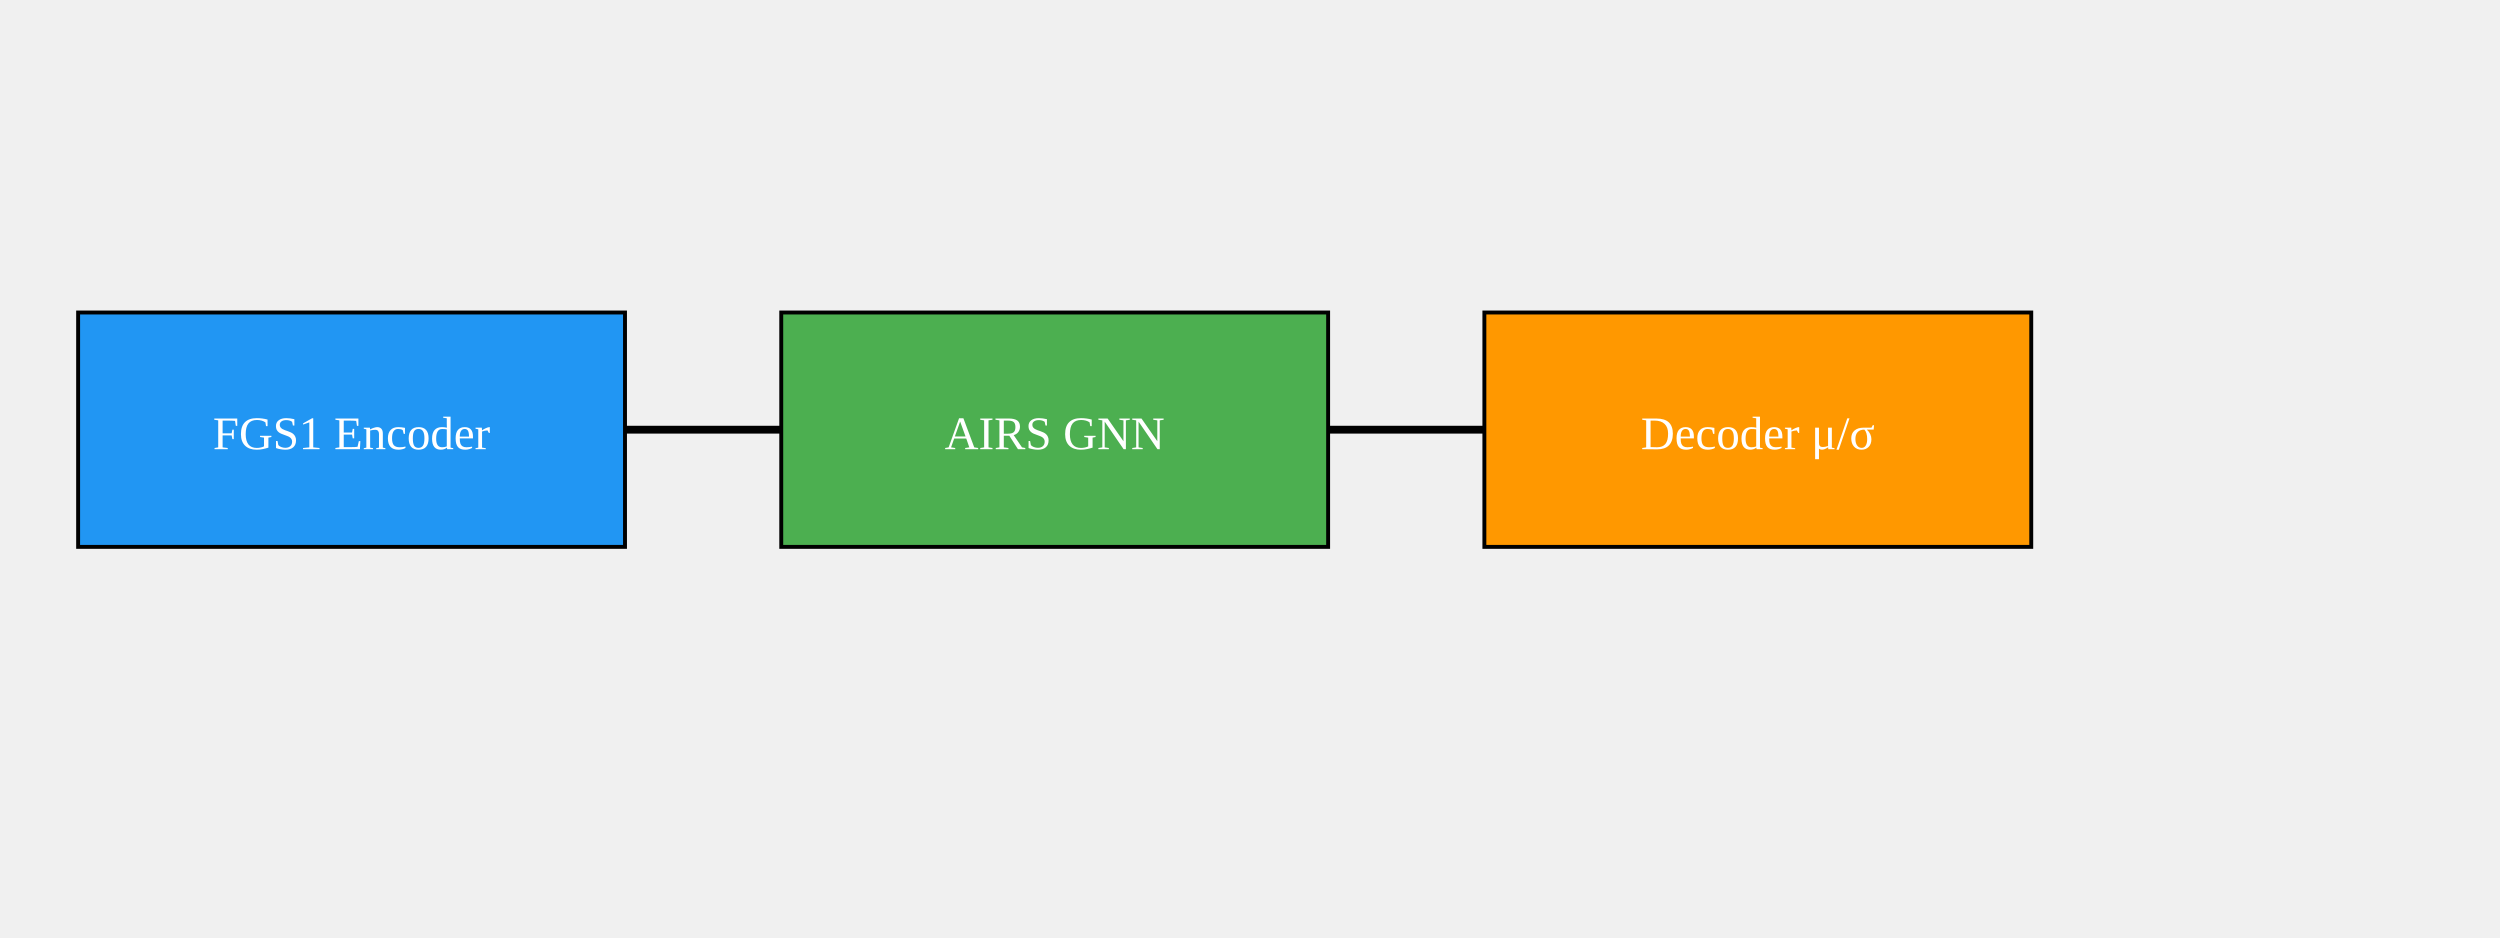
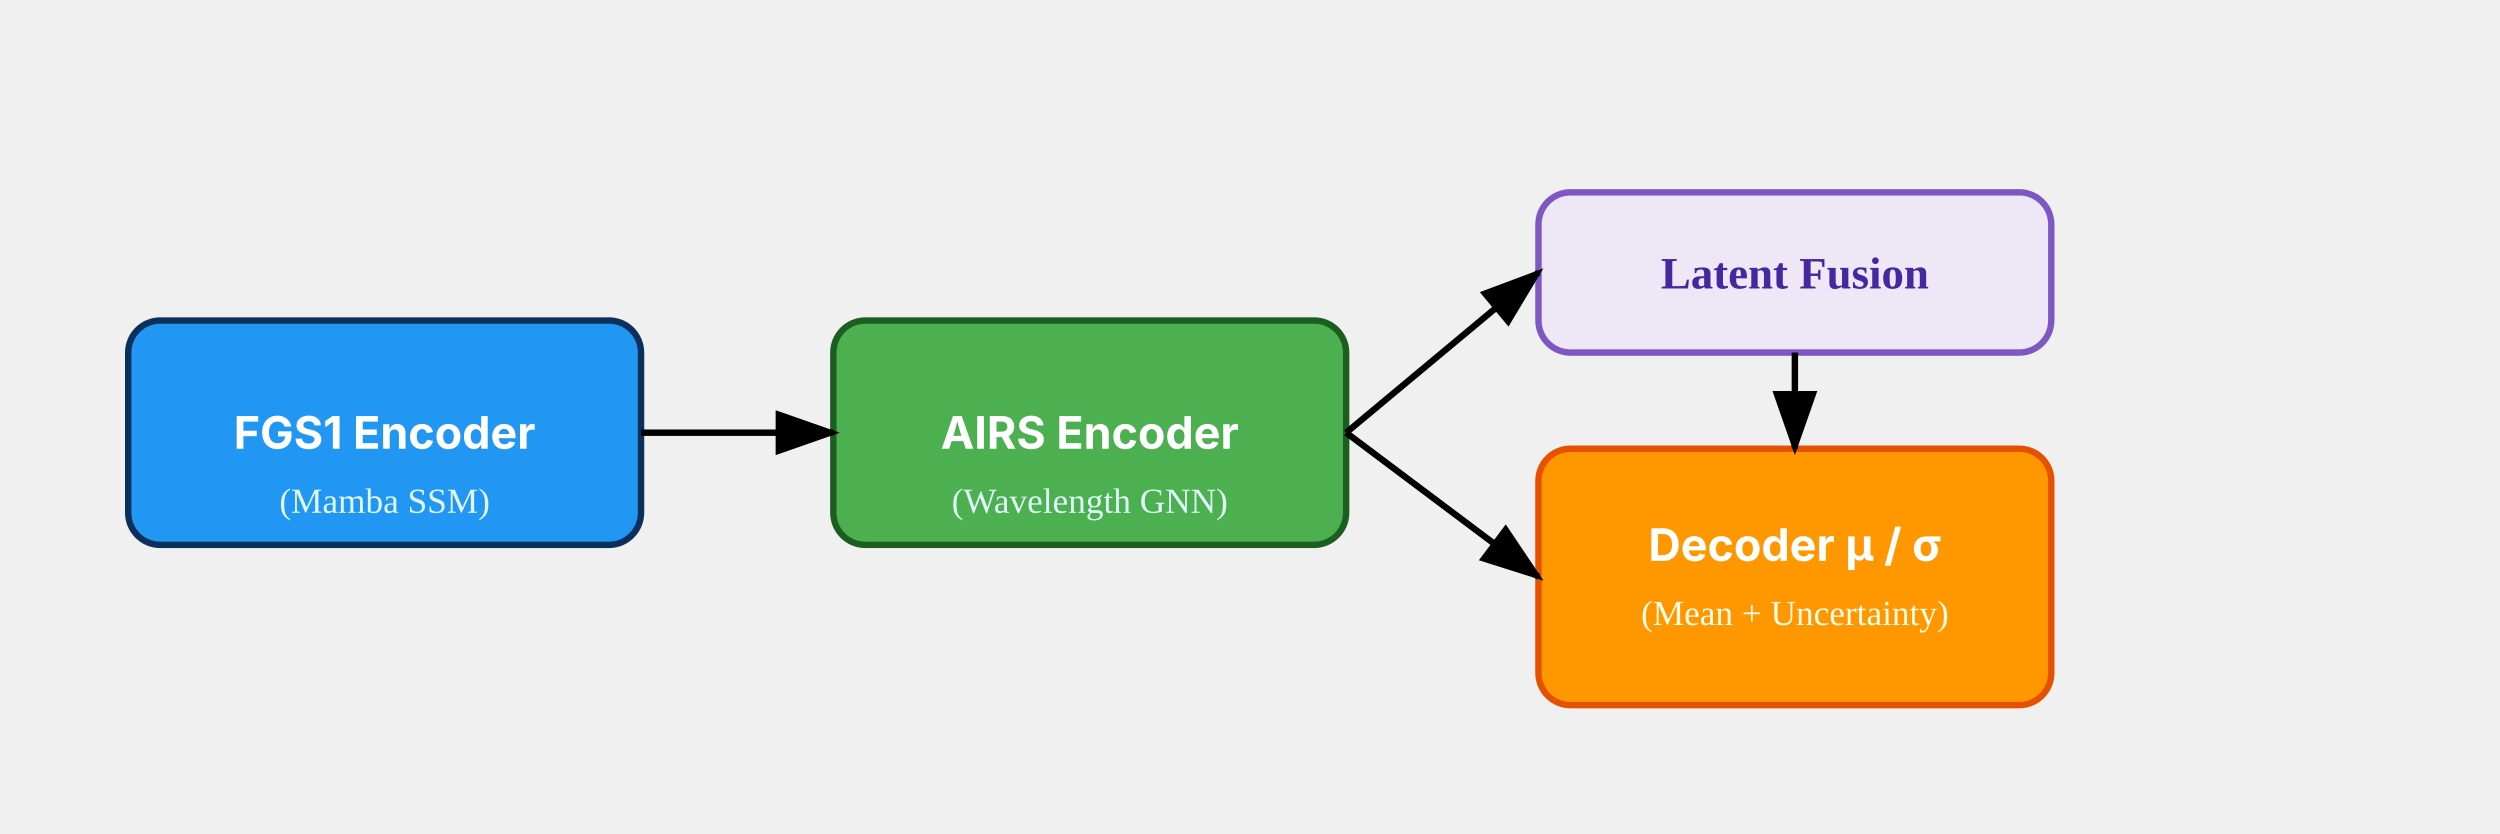
- <svg xmlns="http://www.w3.org/2000/svg" width="640" height="240">
-   <rect x="20" y="80" width="140" height="60" fill="#2196f3" stroke="#000" />
-   <text x="90" y="115" text-anchor="middle" fill="#fff">FGS1 Encoder</text>
-   <rect x="200" y="80" width="140" height="60" fill="#4caf50" stroke="#000" />
-   <text x="270" y="115" text-anchor="middle" fill="#fff">AIRS GNN</text>
-   <rect x="380" y="80" width="140" height="60" fill="#ff9800" stroke="#000" />
-   <text x="450" y="115" text-anchor="middle" fill="#fff">Decoder μ/σ</text>
-   <line x1="160" y1="110" x2="200" y2="110" stroke="#000" stroke-width="2" />
-   <line x1="340" y1="110" x2="380" y2="110" stroke="#000" stroke-width="2" />
+ <svg xmlns="http://www.w3.org/2000/svg" width="780" height="260">
+   <style>
+     .enc { fill:#2196f3; stroke:#0b305b; stroke-width:2; }
+     .gnn { fill:#4caf50; stroke:#1b5e20; stroke-width:2; }
+     .dec { fill:#ff9800; stroke:#e65100; stroke-width:2; }
+     .text { font-family:Inter, sans-serif; font-size:14px; font-weight:bold; fill:#fff; }
+     .arrow { stroke:#000; stroke-width:2; marker-end:url(#arrowhead); }
+   </style>
+   <defs>
+     <marker id="arrowhead" markerWidth="10" markerHeight="7" refX="9" refY="3.5" orient="auto" fill="#000">
+       <polygon points="0 0, 10 3.5, 0 7" />
+     </marker>
+   </defs>
+   <g>
+     <rect x="40" y="100" width="160" height="70" rx="10" ry="10" class="enc" />
+     <text x="120" y="140" text-anchor="middle" class="text">FGS1 Encoder</text>
+     <text x="120" y="160" text-anchor="middle" font-size="11" fill="#e0f7fa">(Mamba SSM)</text>
+   </g>
+   <g>
+     <rect x="260" y="100" width="160" height="70" rx="10" ry="10" class="gnn" />
+     <text x="340" y="140" text-anchor="middle" class="text">AIRS Encoder</text>
+     <text x="340" y="160" text-anchor="middle" font-size="11" fill="#e0f7fa">(Wavelength GNN)</text>
+   </g>
+   <g>
+     <rect x="480" y="60" width="160" height="50" rx="10" ry="10" fill="#ede7f6" stroke="#7e57c2" stroke-width="2" />
+     <text x="560" y="90" text-anchor="middle" font-size="14" font-weight="bold" fill="#4527a0">Latent Fusion</text>
+   </g>
+   <g>
+     <rect x="480" y="140" width="160" height="80" rx="10" ry="10" class="dec" />
+     <text x="560" y="175" text-anchor="middle" class="text">Decoder μ / σ</text>
+     <text x="560" y="195" text-anchor="middle" font-size="11" fill="#fffde7">(Mean + Uncertainty)</text>
+   </g>
+   <line x1="200" y1="135" x2="260" y2="135" class="arrow" />
+   <line x1="420" y1="135" x2="480" y2="85" class="arrow" />
+   <line x1="420" y1="135" x2="480" y2="180" class="arrow" />
+   <line x1="560" y1="110" x2="560" y2="140" class="arrow" />
</svg>
